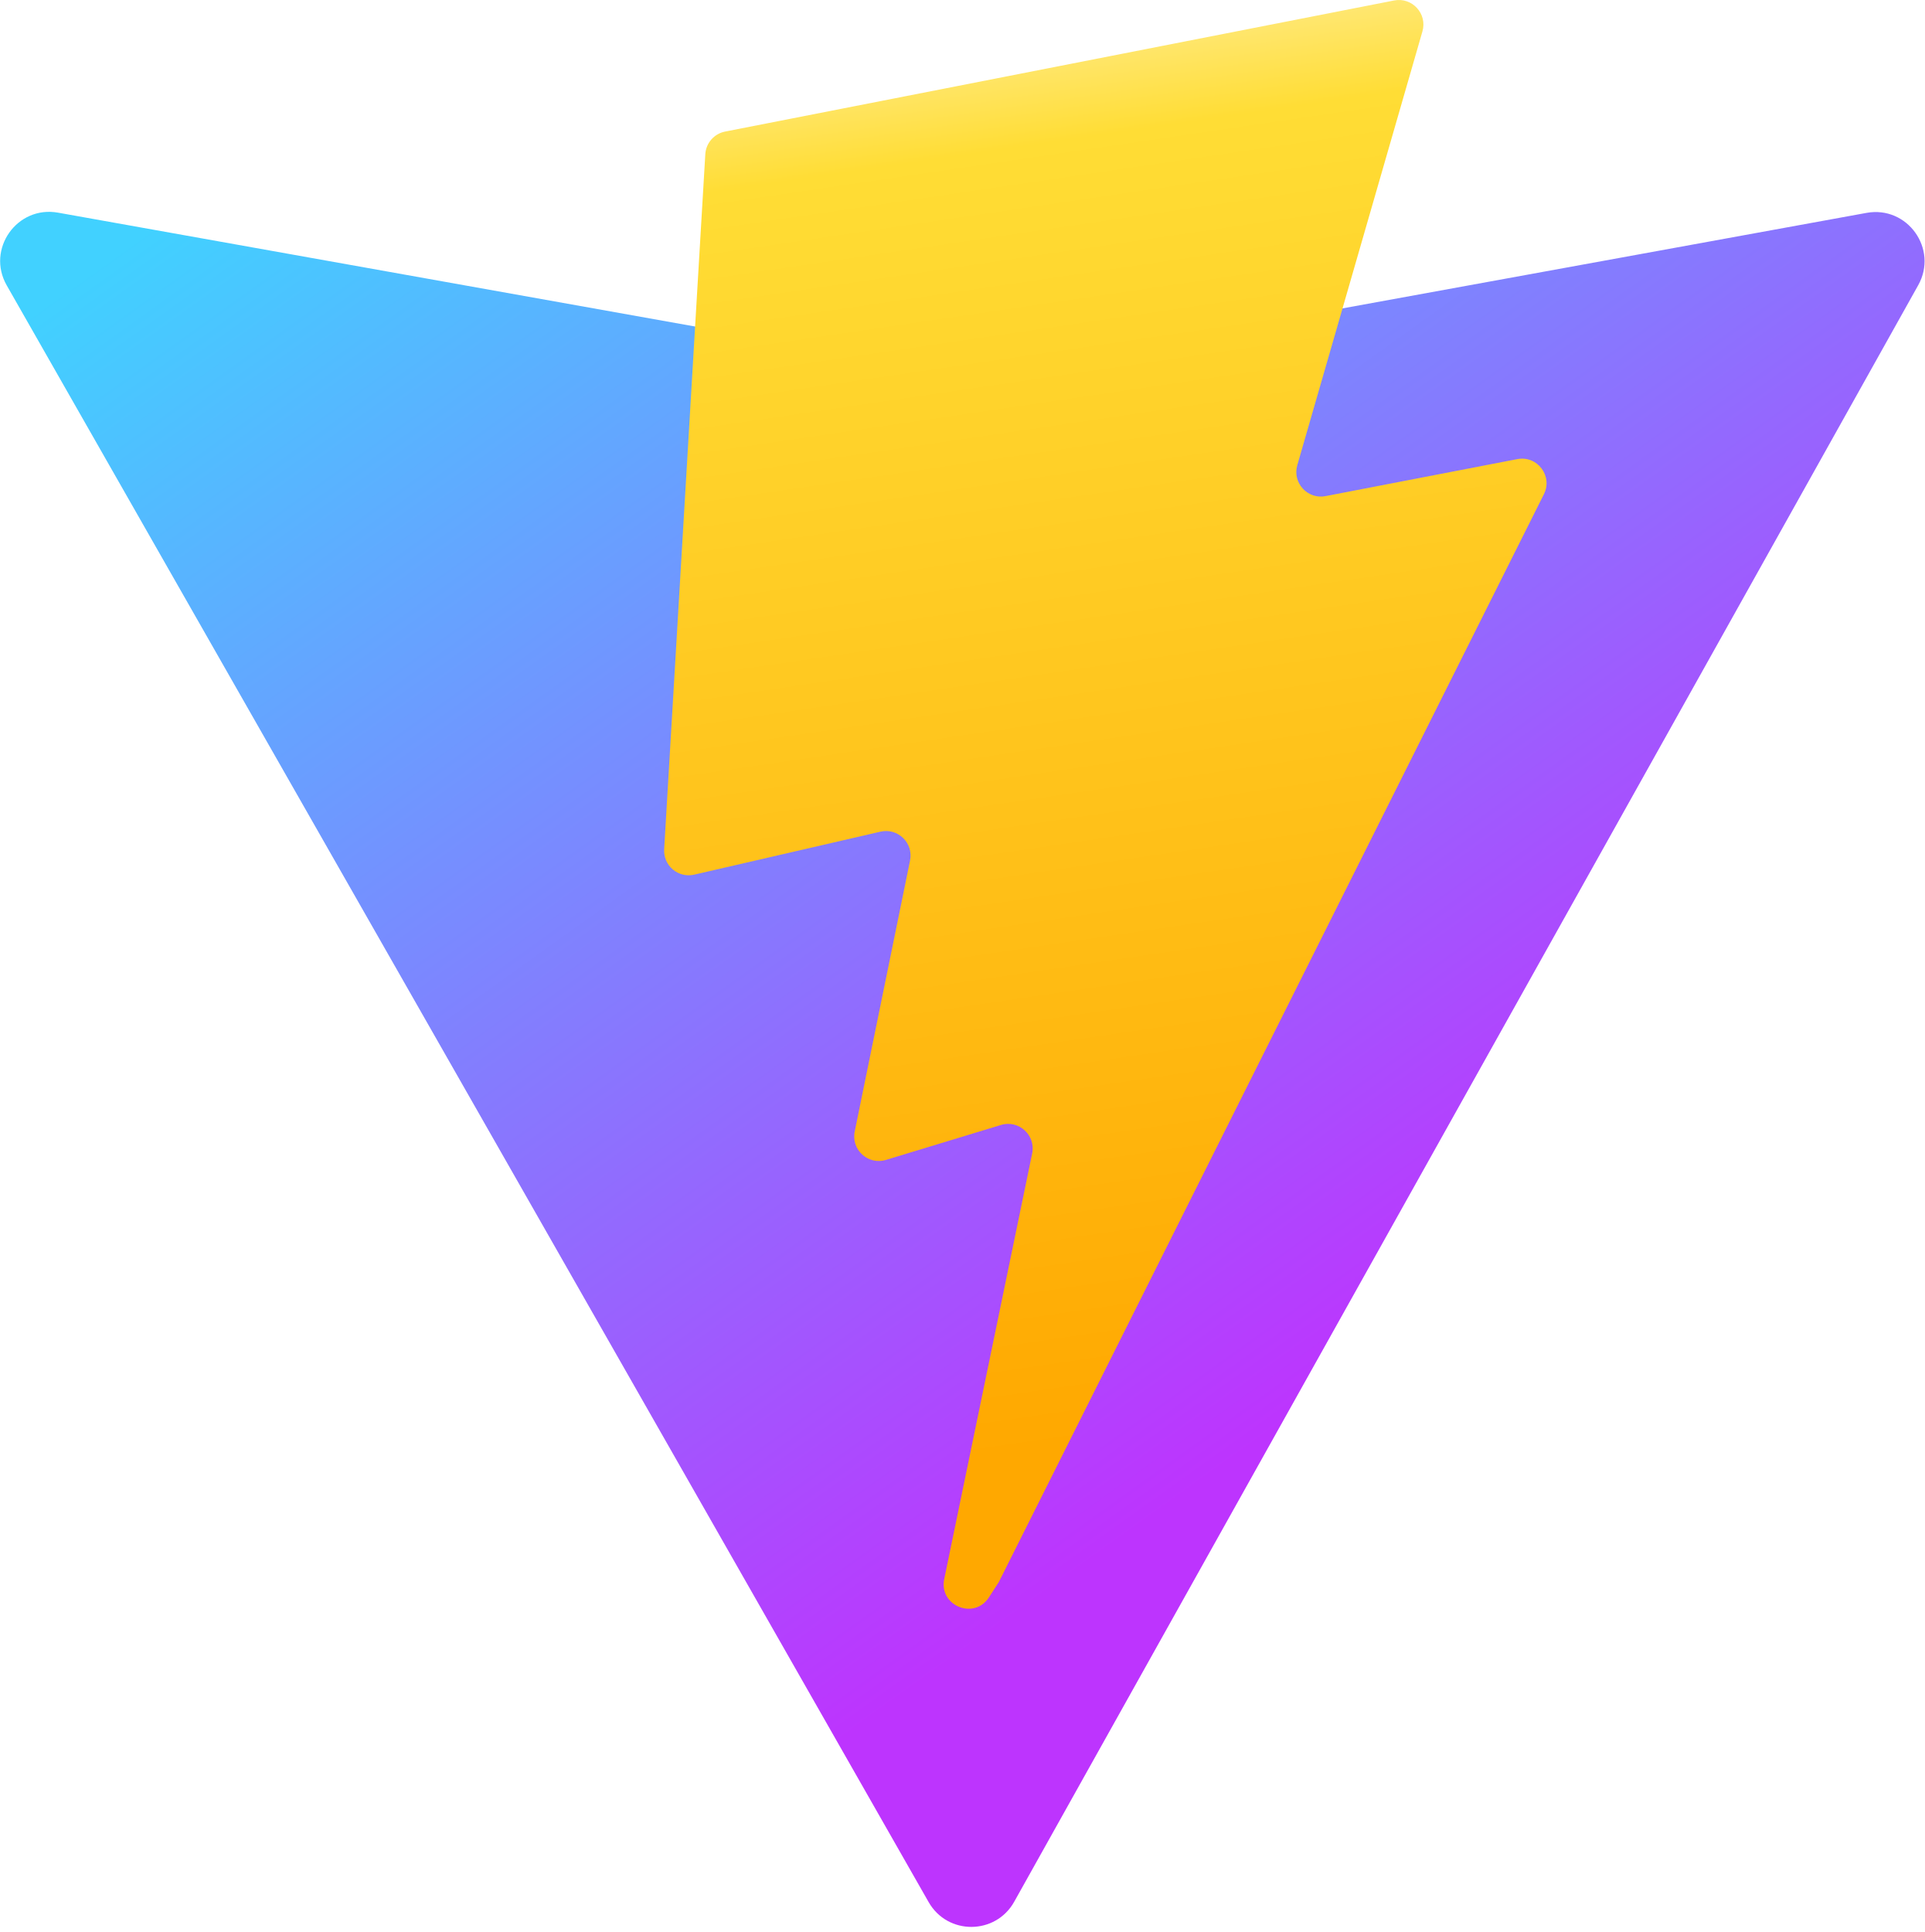
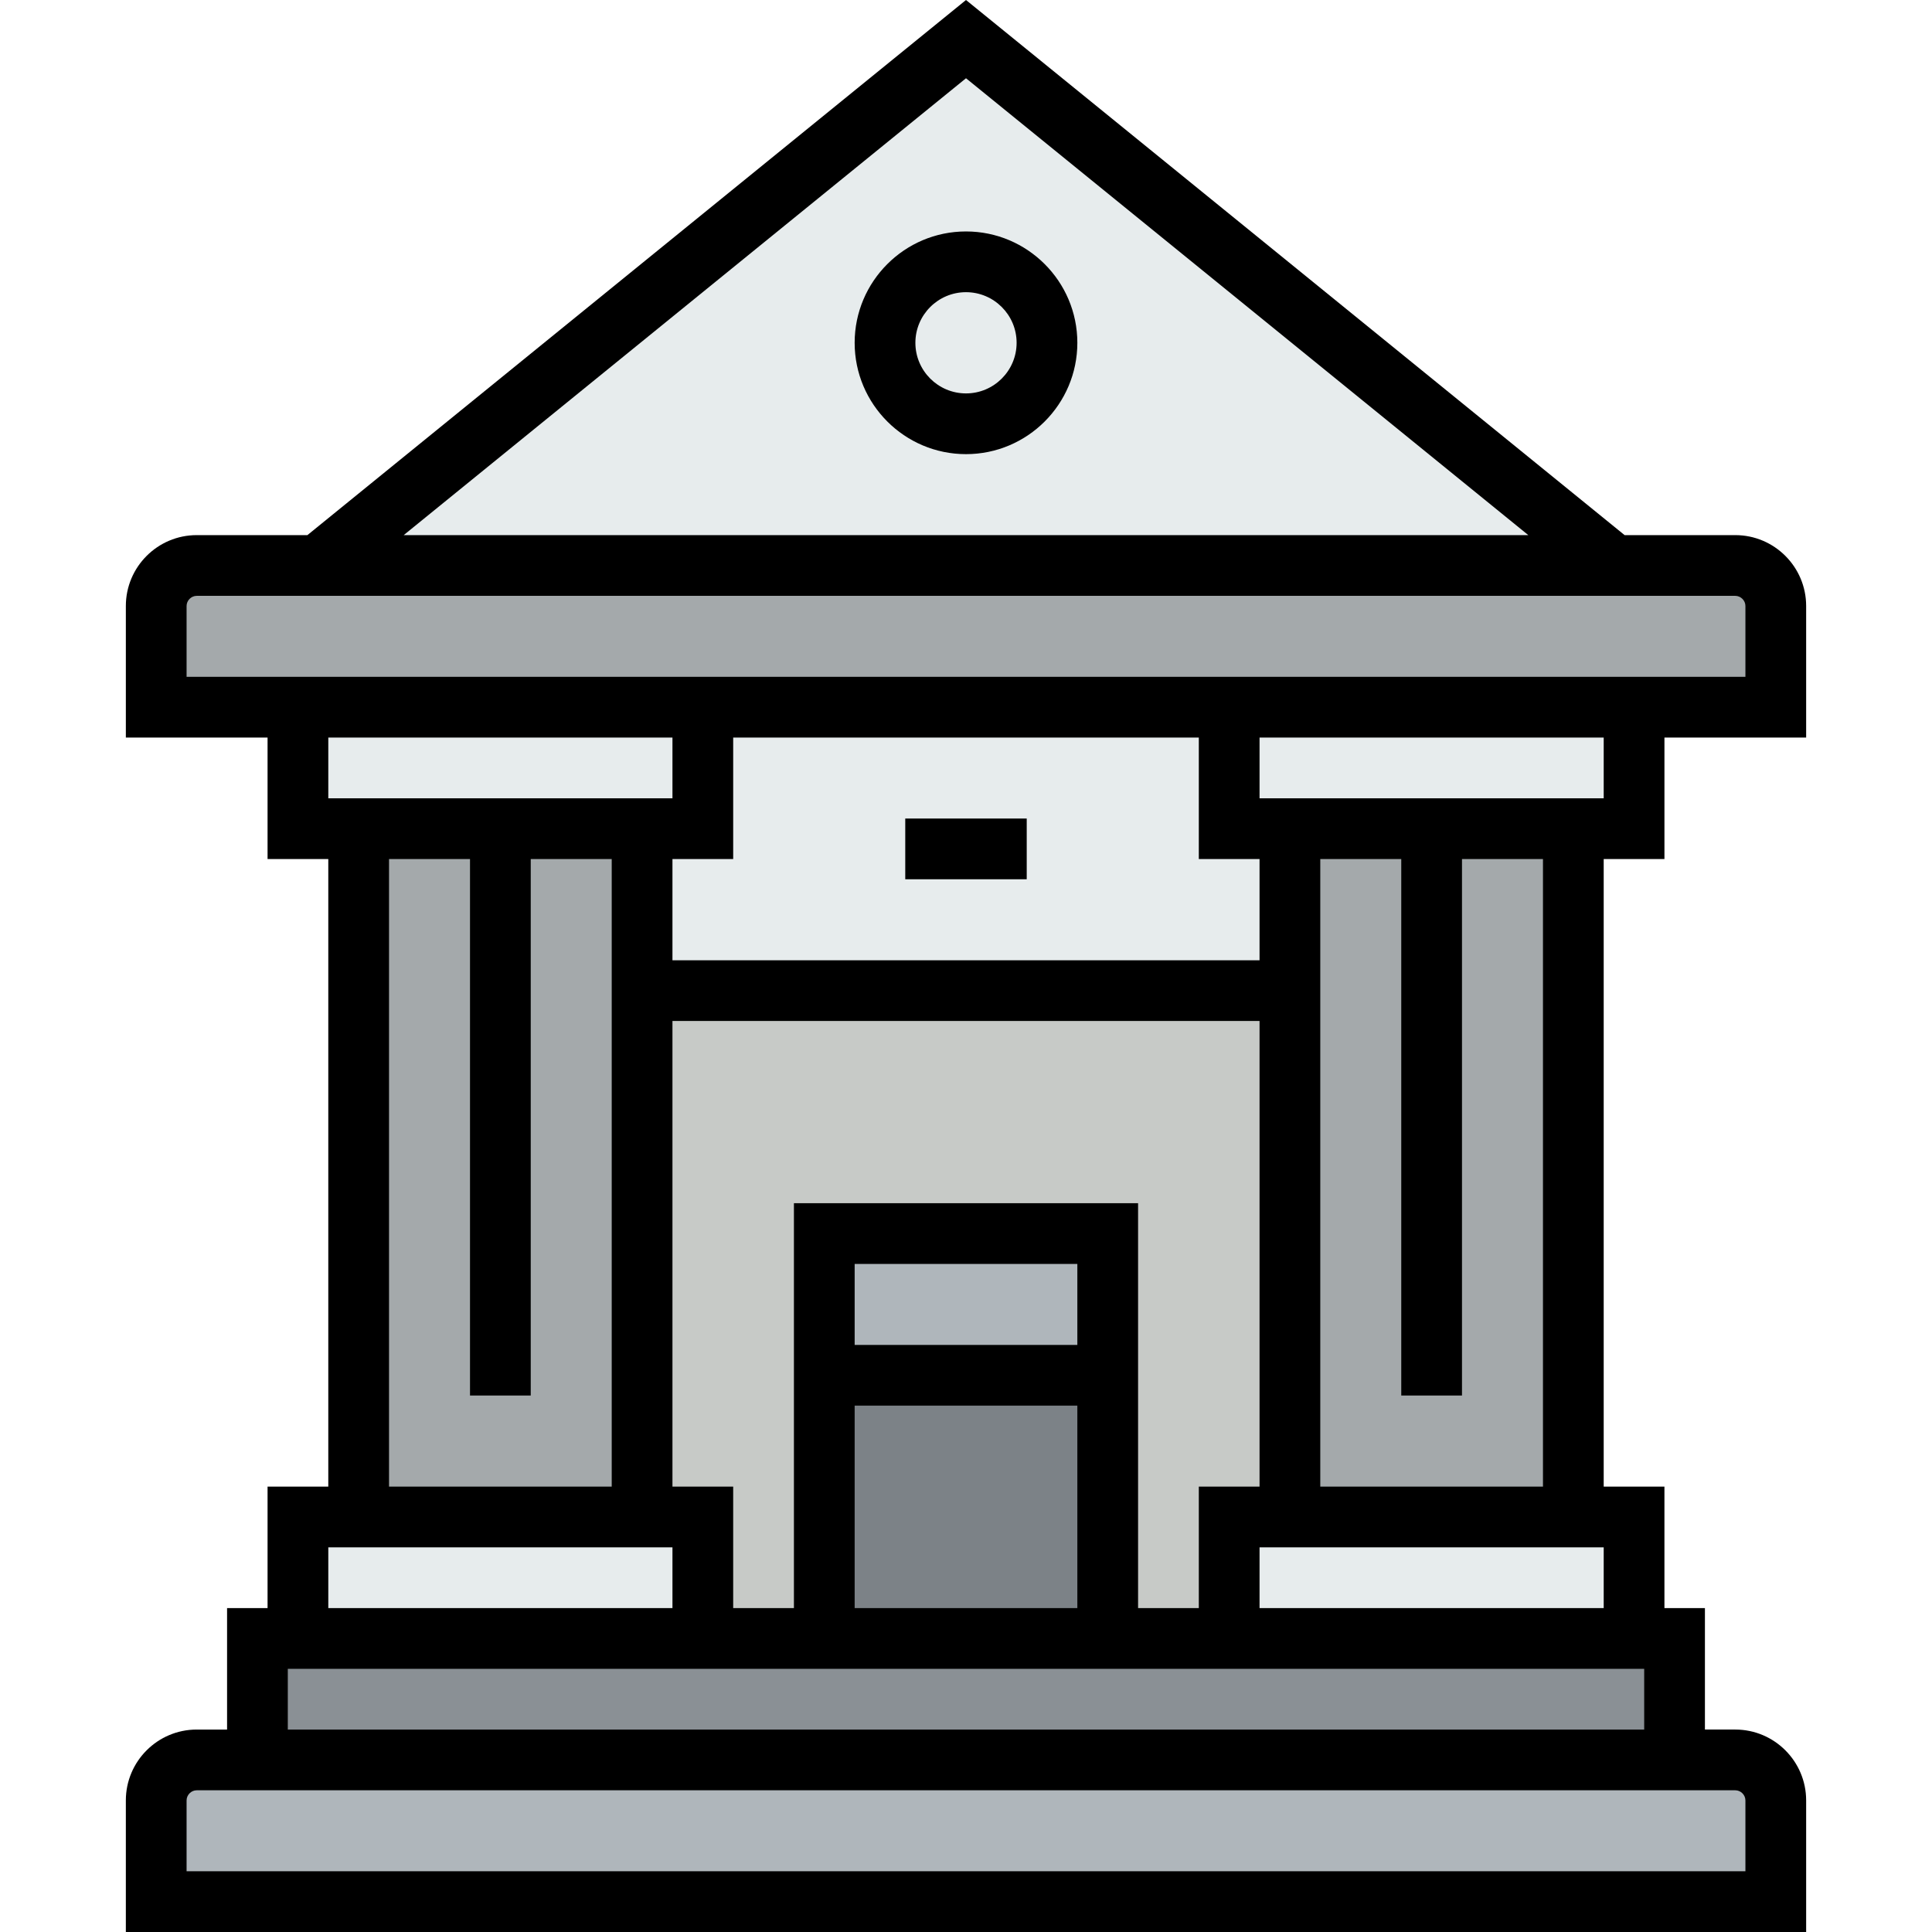
- <svg xmlns="http://www.w3.org/2000/svg" aria-hidden="true" role="img" class="iconify iconify--logos" width="31.88" height="32" preserveAspectRatio="xMidYMid meet" viewBox="0 0 256 257">
-   <defs>
-     <linearGradient id="IconifyId1813088fe1fbc01fb466" x1="-.828%" x2="57.636%" y1="7.652%" y2="78.411%">
-       <stop offset="0%" stop-color="#41D1FF" />
-       <stop offset="100%" stop-color="#BD34FE" />
-     </linearGradient>
-     <linearGradient id="IconifyId1813088fe1fbc01fb467" x1="43.376%" x2="50.316%" y1="2.242%" y2="89.03%">
-       <stop offset="0%" stop-color="#FFEA83" />
-       <stop offset="8.333%" stop-color="#FFDD35" />
-       <stop offset="100%" stop-color="#FFA800" />
-     </linearGradient>
-   </defs>
-   <path fill="url(#IconifyId1813088fe1fbc01fb466)" d="M255.153 37.938L134.897 252.976c-2.483 4.44-8.862 4.466-11.382.048L.875 37.958c-2.746-4.814 1.371-10.646 6.827-9.67l120.385 21.517a6.537 6.537 0 0 0 2.322-.004l117.867-21.483c5.438-.991 9.574 4.796 6.877 9.62Z" />
-   <path fill="url(#IconifyId1813088fe1fbc01fb467)" d="M185.432.063L96.44 17.501a3.268 3.268 0 0 0-2.634 3.014l-5.474 92.456a3.268 3.268 0 0 0 3.997 3.378l24.777-5.718c2.318-.535 4.413 1.507 3.936 3.838l-7.361 36.047c-.495 2.426 1.782 4.5 4.151 3.78l15.304-4.649c2.372-.72 4.652 1.36 4.15 3.788l-11.698 56.621c-.732 3.542 3.979 5.473 5.943 2.437l1.313-2.028l72.516-144.72c1.215-2.423-.88-5.186-3.54-4.672l-25.505 4.922c-2.396.462-4.435-1.77-3.759-4.114l16.646-57.705c.677-2.35-1.37-4.583-3.769-4.113Z" />
+ <svg xmlns="http://www.w3.org/2000/svg" version="1.1" id="Layer_1" viewBox="0 0 512 512" xml:space="preserve" fill="#000000">
+   <g id="SVGRepo_bgCarrier" stroke-width="0" />
+   <g id="SVGRepo_tracerCarrier" stroke-linecap="round" stroke-linejoin="round" />
+   <g id="SVGRepo_iconCarrier">
+     <path style="fill:#E7ECED;" d="M256,69.385c11.803,0,21.46,9.657,21.46,21.46s-9.657,21.46-21.46,21.46 c-11.803,0-21.46-9.657-21.46-21.46S244.197,69.385,256,69.385z" />
+     <rect x="218.443" y="326.902" style="fill:#AFB6BB;" width="75.11" height="37.555" />
+     <rect x="218.443" y="364.457" style="fill:#7C8287;" width="75.11" height="69.745" />
+     <polygon style="fill:#E7ECED;" points="186.255,219.606 186.255,187.416 325.745,187.416 325.745,219.606 341.841,219.606 341.841,262.526 170.16,262.526 170.16,219.606 " />
+     <polygon style="fill:#C7CAC7;" points="325.745,402.017 325.745,434.207 293.555,434.207 293.555,364.462 293.555,326.906 218.445,326.906 218.445,364.462 218.445,434.207 186.255,434.207 186.255,402.017 170.16,402.017 170.16,262.526 341.841,262.526 341.841,402.017 " />
+     <polygon style="fill:#8A9095;" points="443.776,434.207 443.776,466.397 68.224,466.397 68.224,434.207 78.954,434.207 186.255,434.207 218.445,434.207 293.555,434.207 325.745,434.207 433.046,434.207 " />
+     <path style="fill:#AFB6BB;" d="M470.601,477.127v26.825H41.399v-26.825c0-5.902,4.829-10.73,10.73-10.73h16.095h375.552h16.095 C465.773,466.397,470.601,471.226,470.601,477.127z" />
+     <g>
+       <rect x="325.743" y="402.013" style="fill:#E7ECED;" width="107.301" height="32.19" />
+       <polygon style="fill:#E7ECED;" points="186.255,402.017 186.255,434.207 78.954,434.207 78.954,402.017 95.049,402.017 170.16,402.017 " />
+       <polygon style="fill:#E7ECED;" points="341.841,219.606 325.745,219.606 325.745,187.416 433.046,187.416 433.046,219.606 416.951,219.606 " />
+       <polygon style="fill:#E7ECED;" points="78.954,187.416 186.255,187.416 186.255,219.606 170.16,219.606 95.049,219.606 78.954,219.606 " />
+     </g>
+     <g>
+       <polygon style="fill:#A4A9AB;" points="416.951,219.606 416.951,402.017 341.841,402.017 341.841,262.526 341.841,219.606 " />
+       <polygon style="fill:#A4A9AB;" points="170.16,219.606 170.16,262.526 170.16,402.017 95.049,402.017 95.049,219.606 " />
+       <path style="fill:#A4A9AB;" d="M470.601,160.59v26.825h-37.555H325.745H186.255H78.954H41.399V160.59 c0-5.902,4.829-10.73,10.73-10.73h32.19h343.362h32.19C465.773,149.86,470.601,154.689,470.601,160.59z" />
+     </g>
+     <path style="fill:#E7ECED;" d="M427.681,149.86H84.319L256,10.37L427.681,149.86z M277.46,90.845c0-11.803-9.657-21.46-21.46-21.46 c-11.803,0-21.46,9.657-21.46,21.46s9.657,21.46,21.46,21.46C267.803,112.305,277.46,102.648,277.46,90.845z" />
+     <path d="M256,61.337c-16.271,0-29.508,13.237-29.508,29.508s13.237,29.508,29.508,29.508c16.271,0,29.508-13.237,29.508-29.508 S272.27,61.337,256,61.337z M256,104.258c-7.396,0-13.413-6.016-13.413-13.413S248.604,77.432,256,77.432 c7.396,0,13.413,6.016,13.413,13.413S263.395,104.258,256,104.258z" />
+     <path d="M441.094,227.653v-32.19h37.555V160.59c0-10.353-8.424-18.778-18.778-18.778h-29.333L256,0L81.462,141.813H52.129 c-10.353,0-18.778,8.424-18.778,18.778v34.873h37.555v32.19h16.095v166.316H70.906v32.19h-10.73v32.19h-8.048 c-10.353,0-18.778,8.424-18.778,18.778V512h445.298v-34.873c0-10.353-8.424-18.778-18.778-18.778h-8.048v-32.19h-10.73v-32.19 h-16.095V227.653H441.094z M424.999,211.558h-91.206v-16.095h91.206V211.558z M387.443,369.827V227.653h21.46v166.316h-59.015 V227.653h21.46v142.173H387.443z M333.793,393.969h-16.095v32.19h-16.095V318.859h-91.206V426.16h-16.095v-32.19h-16.095V270.574 h155.586V393.969z M285.508,356.414h-59.015v-21.46h59.015V356.414z M226.492,372.509h59.015v53.65h-59.015V372.509z M333.793,254.478H178.207v-26.825h16.095v-32.19h123.396v32.19h16.095V254.478z M256,20.738l149.015,121.074h-298.03L256,20.738z M49.446,179.368V160.59c0-1.454,1.229-2.683,2.683-2.683h407.742c1.454,0,2.683,1.229,2.683,2.683v18.778H49.446z M87.002,195.463 h91.206v16.095H87.002V195.463z M140.652,369.827V227.653h21.46v166.316h-59.015V227.653h21.46v142.173H140.652z M87.002,410.064 h91.206v16.095H87.002V410.064z M459.871,474.445c1.454,0,2.683,1.229,2.683,2.683v18.778H49.446v-18.778 c0-1.454,1.229-2.683,2.683-2.683H459.871z M435.729,442.255v16.095H76.271v-16.095H435.729z M424.999,426.16h-91.206v-16.095 h91.206V426.16z" />
+     <rect x="239.903" y="216.919" width="32.19" height="16.095" />
+   </g>
</svg>
